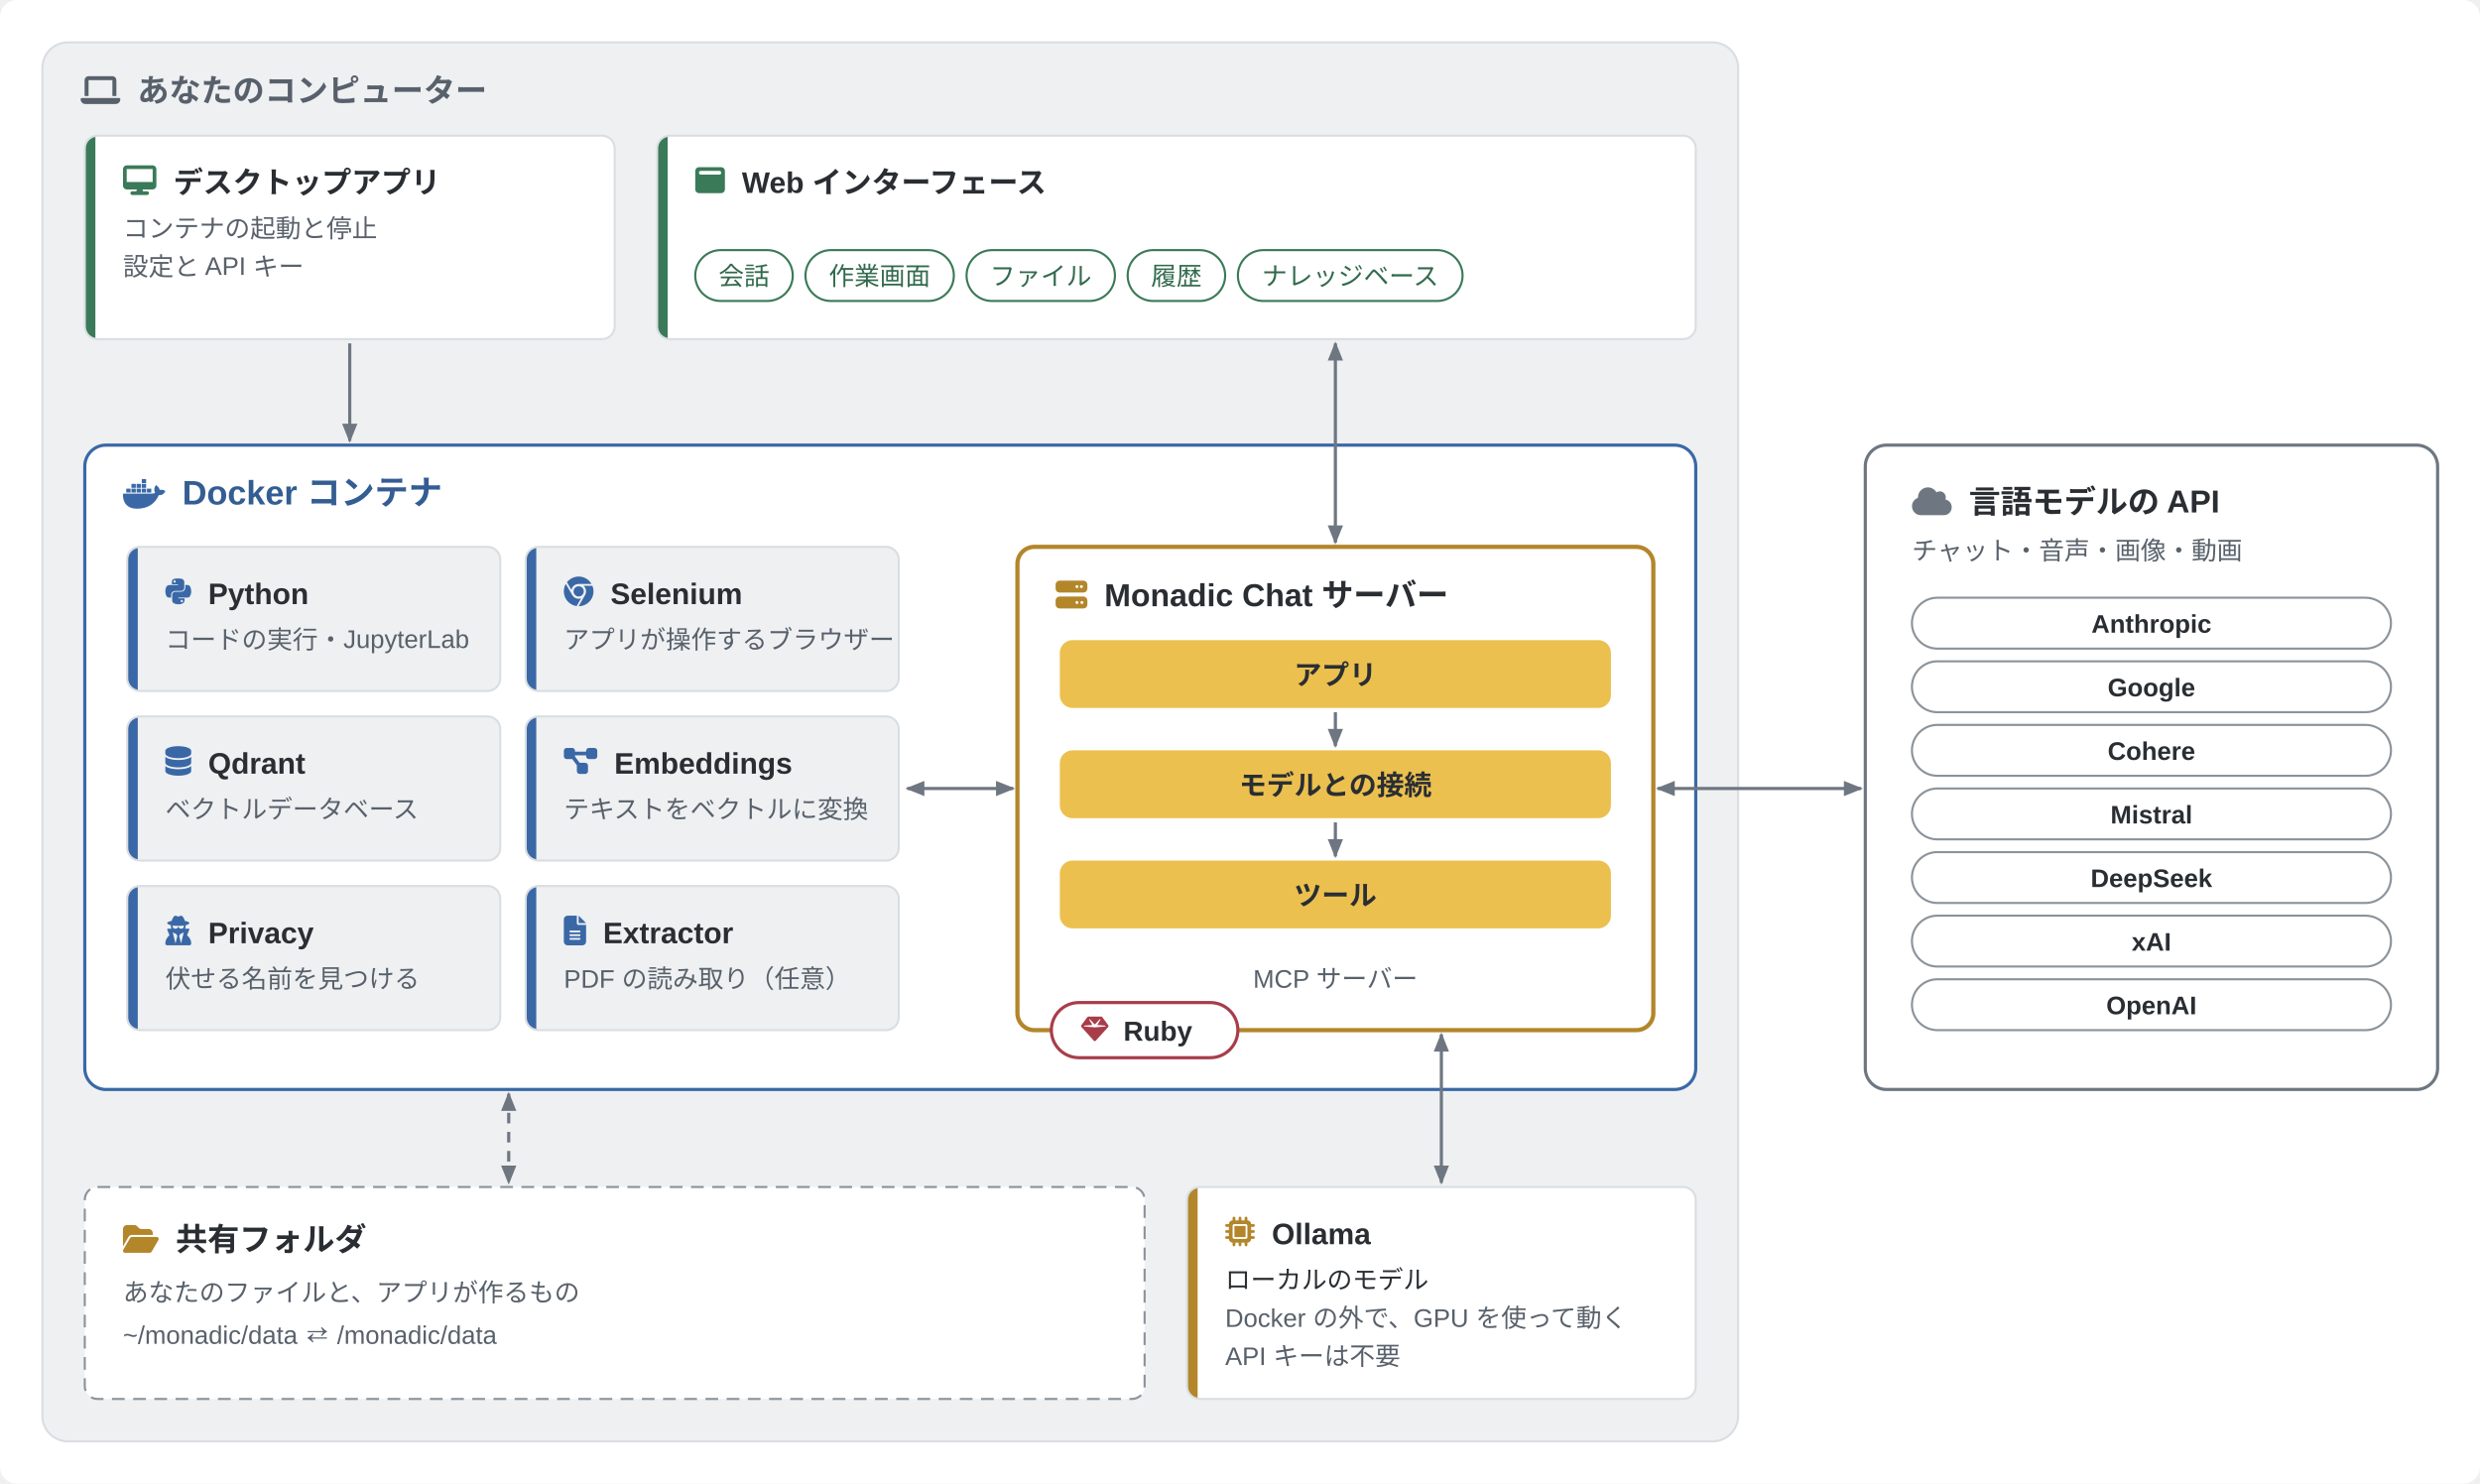
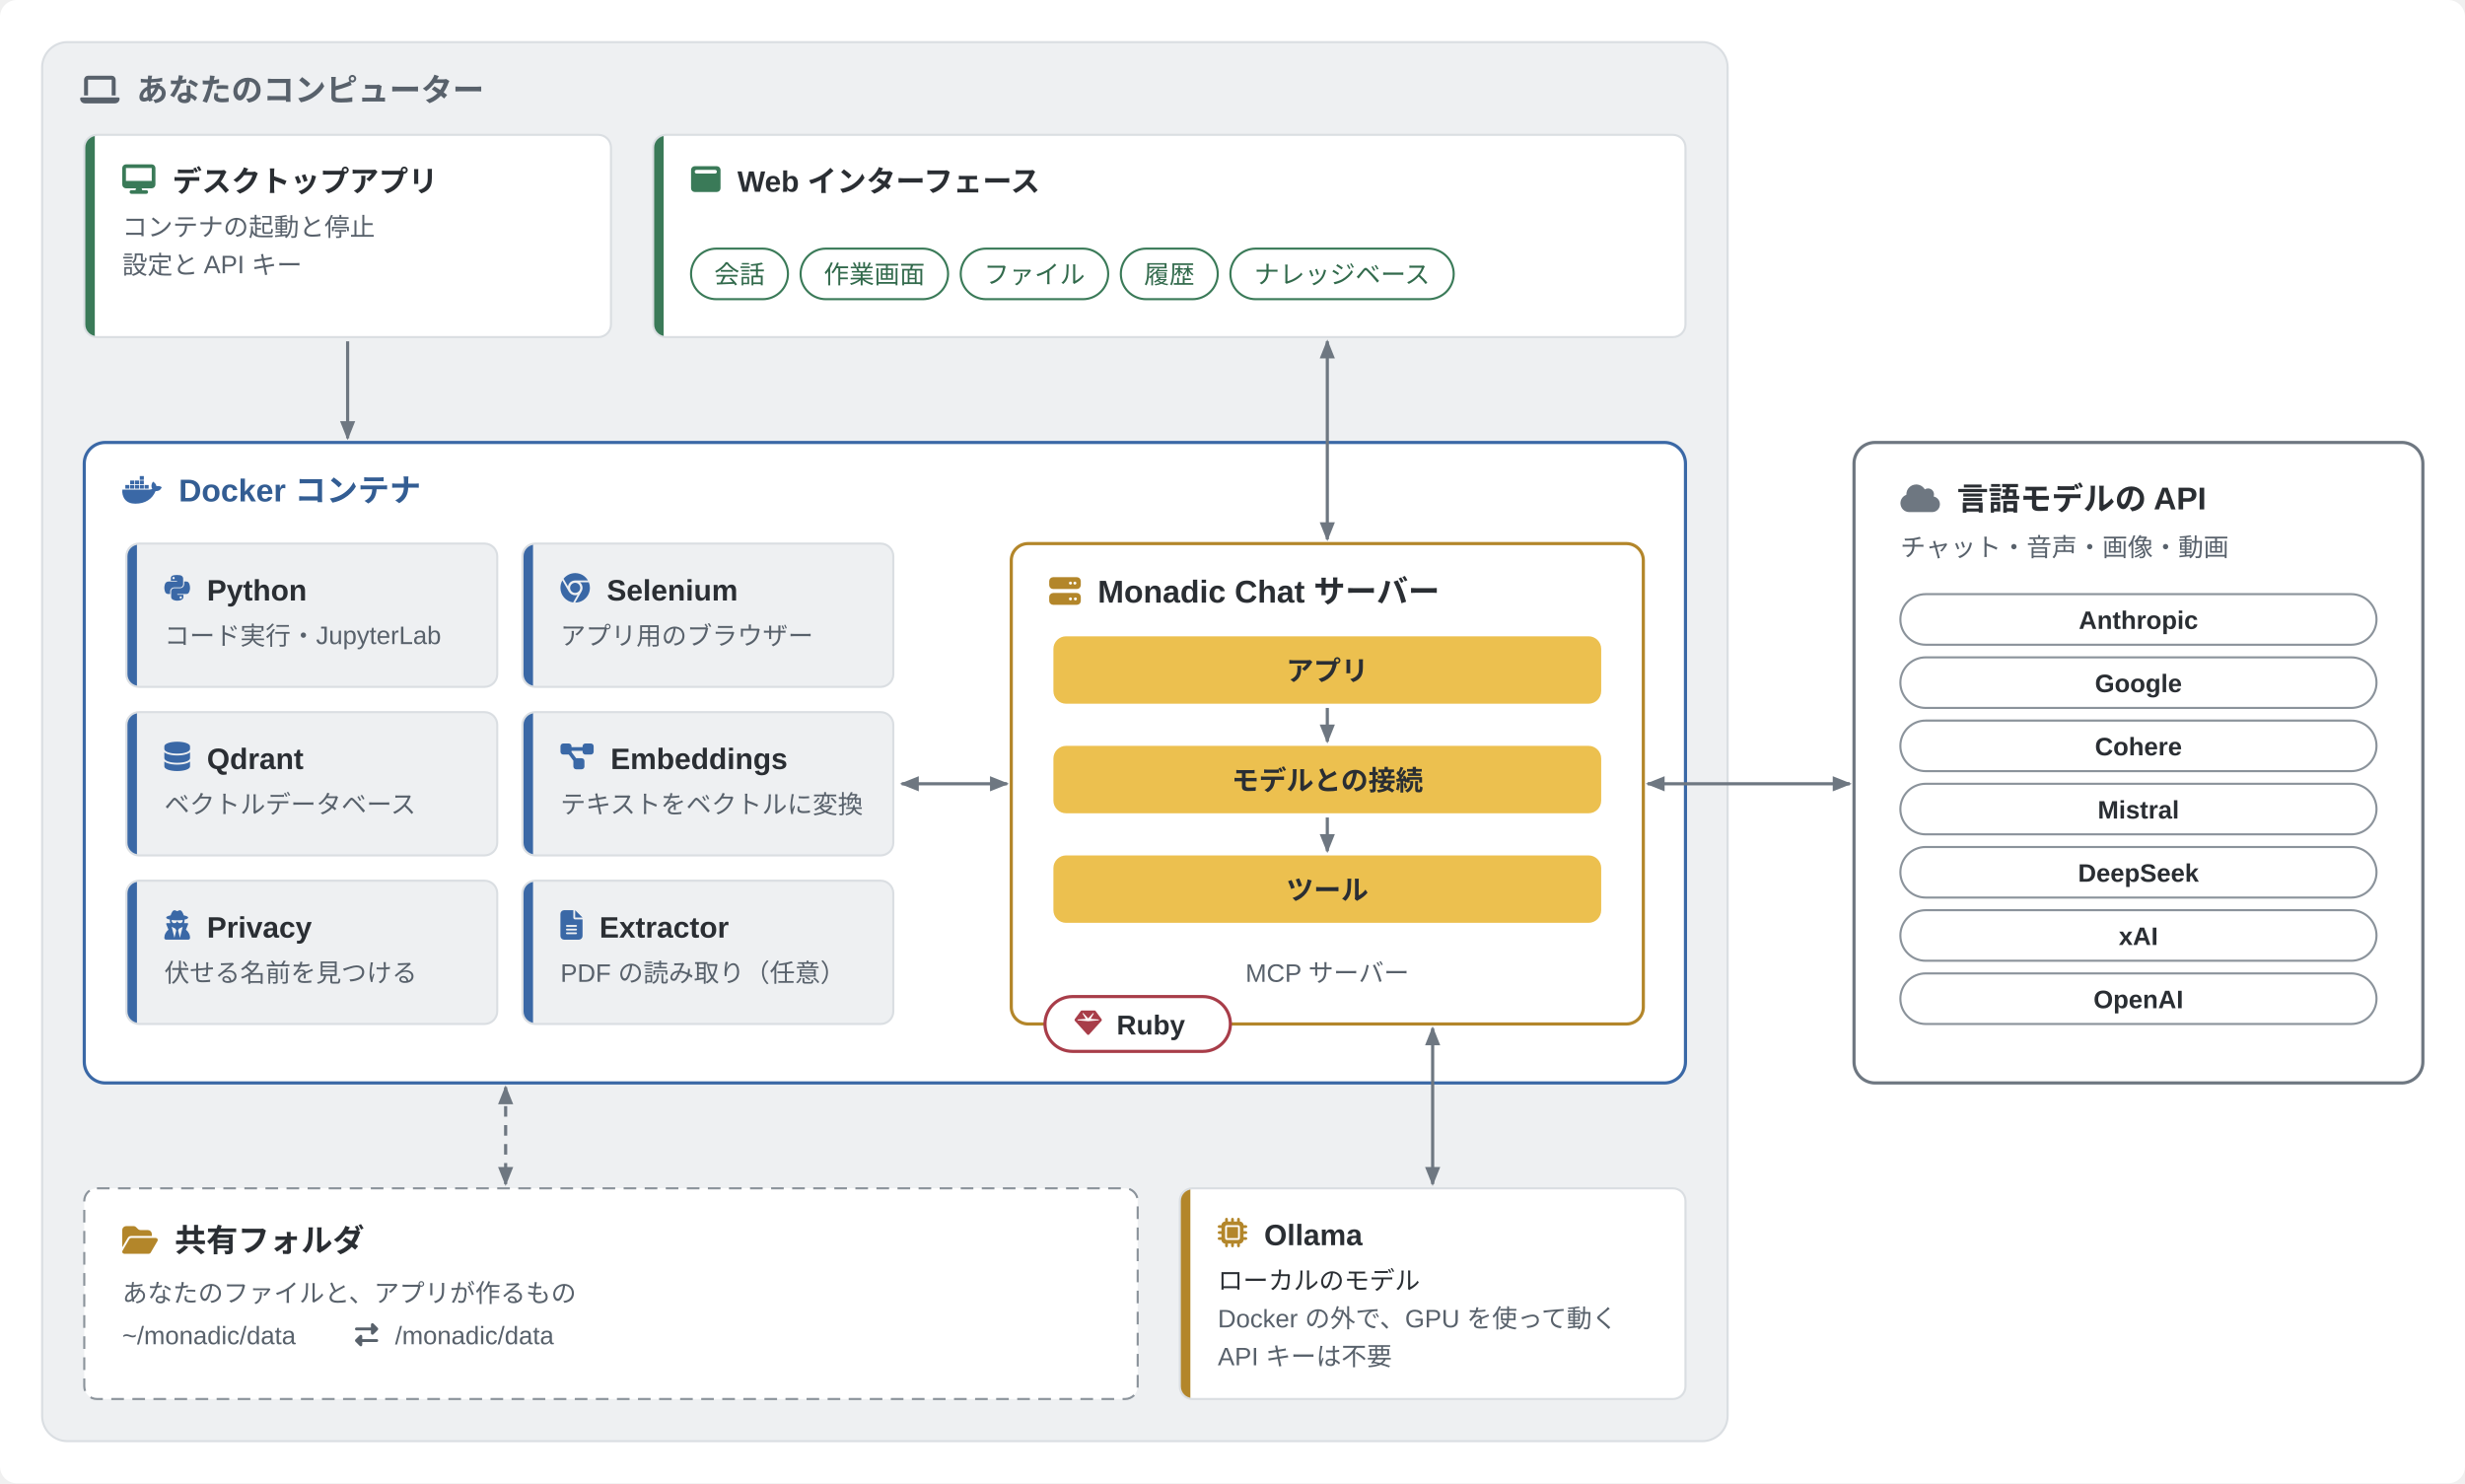
- <svg xmlns="http://www.w3.org/2000/svg" width="1170" height="700" viewBox="0 0 1170 700" font-family="-apple-system, 'Hiragino Sans', 'Noto Sans JP', 'Helvetica Neue', Arial, sans-serif">
+ <svg xmlns="http://www.w3.org/2000/svg" role="img" width="1170" height="704" viewBox="0 0 1170 704" font-family="-apple-system, 'Hiragino Sans', 'Noto Sans JP', 'Helvetica Neue', Arial, sans-serif">
  <defs>
    <symbol id="i-brands-chrome" viewBox="0 -448 512 512">
      <path transform="scale(1 -1)" d="M0 192Q1 263 34 321L144 130Q161 100 190 82Q219 64 256 64Q277 64 297 71L221 -62Q125 -47 64 23Q2 93 0 192ZM365 126Q384 156 384 192Q382 251 341 288H493Q512 243 512 192Q511 121 477 63Q443 5 385 -29Q328 -63 256 -64L365 126ZM478 320H256H478H256Q208 319 174 291Q140 262 131 217L54 350Q90 395 142 421Q194 447 256 448Q328 447 386 413Q444 378 478 320ZM168 192Q169 229 194 254Q219 279 256 280Q293 279 318 254Q343 229 344 192Q343 155 318 130Q293 105 256 104Q219 105 194 130Q169 155 168 192Z" />
    </symbol>
    <symbol id="i-brands-docker" viewBox="0 -448 640 512">
      <path transform="scale(1 -1)" d="M350 212H284H350H284V271H350V212ZM350 416H284H350H284V355H350V416ZM428 271H362H428H362V212H428V271ZM272 343H206H272H206V283H272V343ZM350 343H284H350H284V283H350V343ZM627 243Q615 251 594 253Q574 255 554 252Q549 287 513 315L499 325L489 311Q475 289 473 260Q471 231 486 207Q472 198 437 196H2Q-4 157 7 113Q18 69 46 34Q102 -32 212 -32Q331 -32 415 21Q499 73 540 172Q558 170 585 178Q612 185 631 217Q634 222 639 232Q639 233 640 234L627 243ZM116 271H50H116H50V212H116V271ZM194 271H128H194H128V212H194V271ZM272 271H206H272H206V212H272V271ZM194 343H128H194H128V283H194V343Z" />
    </symbol>
    <symbol id="i-brands-python" viewBox="0 -448 448 512">
      <path transform="scale(1 -1)" d="M440 247Q434 271 422 286Q409 301 386 302H346V254Q345 226 326 207Q307 187 280 186H173Q150 186 135 170Q120 155 119 132V30Q120 9 135 -5Q151 -18 173 -24Q221 -40 280 -24Q300 -18 316 -5Q332 8 333 30V71H226V85H386Q409 85 421 100Q432 114 440 139Q456 186 440 248ZM286 44Q305 42 306 24Q305 5 286 3Q268 5 266 24Q268 42 286 44ZM168 200H275H168H275Q297 200 312 216Q327 231 328 254V356Q327 378 312 393Q297 408 275 412Q218 420 168 412Q135 406 124 392Q113 379 114 356V315H221V302H74Q51 302 32 288Q14 274 8 247Q0 218 0 194Q0 170 8 139Q13 115 27 100Q41 85 64 85H101V133Q102 161 121 180Q140 199 168 200ZM161 342Q143 344 141 363Q143 381 161 383Q179 381 181 363Q179 344 161 342Z" />
    </symbol>
    <symbol id="i-solid-cloud" viewBox="0 -448 640 512">
      <path transform="scale(1 -1)" d="M0 112Q2 51 42 10Q83 -30 144 -32H512Q566 -31 603 5Q639 42 640 96Q639 143 611 177Q582 212 538 221Q544 238 544 256Q543 297 516 324Q489 351 448 352Q418 352 395 336Q373 372 337 394Q301 415 256 416Q188 414 143 369Q98 324 96 256Q96 252 96 248Q96 248 96 248Q53 232 27 196Q1 160 0 112Z" />
    </symbol>
    <symbol id="i-solid-database" viewBox="0 -448 448 512">
      <path transform="scale(1 -1)" d="M448 368V320V368V320Q446 286 382 263Q319 241 224 240Q129 241 66 263Q2 286 0 320V368Q2 402 66 425Q129 447 224 448Q319 447 382 425Q446 402 448 368ZM393 233Q425 244 448 262V160Q446 126 382 103Q319 81 224 80Q129 81 66 103Q2 126 0 160V262Q23 244 55 233Q125 209 224 208Q323 209 393 233ZM0 102Q23 84 55 73Q125 49 224 48Q323 49 393 73Q425 84 448 102V16Q446 -18 382 -41Q319 -63 224 -64Q129 -63 66 -41Q2 -18 0 16V102Z" />
    </symbol>
    <symbol id="i-solid-desktop" viewBox="0 -448 576 512">
      <path transform="scale(1 -1)" d="M64 448Q37 447 19 429Q1 411 0 384V96Q1 69 19 51Q37 33 64 32H240L229 0H160Q146 0 137 -9Q128 -18 128 -32Q128 -46 137 -55Q146 -64 160 -64H416Q430 -64 439 -55Q448 -46 448 -32Q448 -18 439 -9Q430 0 416 0H347L336 32H512Q539 33 557 51Q575 69 576 96V384Q575 411 557 429Q539 447 512 448H64ZM512 384V160V384V160H64V384H512Z" />
    </symbol>
    <symbol id="i-solid-diagram-project" viewBox="0 -448 576 512">
      <path transform="scale(1 -1)" d="M0 368Q1 388 14 402Q28 415 48 416H144Q164 415 178 402Q191 388 192 368V352H384V368Q385 388 398 402Q412 415 432 416H528Q548 415 562 402Q575 388 576 368V272Q575 252 562 238Q548 225 528 224H432Q412 225 398 238Q385 252 384 272V288H192V272Q192 269 192 267L272 160H368Q388 159 402 146Q415 132 416 112V16Q415 -4 402 -18Q388 -31 368 -32H272Q252 -31 238 -18Q225 -4 224 16V112Q224 115 224 117L144 224H48Q28 225 14 238Q1 252 0 272V368Z" />
    </symbol>
    <symbol id="i-solid-file-lines" viewBox="0 -448 384 512">
      <path transform="scale(1 -1)" d="M64 448Q37 447 19 429Q1 411 0 384V0Q1 -27 19 -45Q37 -63 64 -64H320Q347 -63 365 -45Q383 -27 384 0V288H256Q242 288 233 297Q224 306 224 320V448H64ZM256 448V320V448V320H384L256 448ZM112 192H272H112H272Q287 191 288 176Q287 161 272 160H112Q97 161 96 176Q97 191 112 192ZM112 128H272H112H272Q287 127 288 112Q287 97 272 96H112Q97 97 96 112Q97 127 112 128ZM112 64H272H112H272Q287 63 288 48Q287 33 272 32H112Q97 33 96 48Q97 63 112 64Z" />
    </symbol>
    <symbol id="i-solid-folder-open" viewBox="0 -448 576 512">
      <path transform="scale(1 -1)" d="M89 224 0 72 89 224 0 72V352Q1 379 19 397Q37 415 64 416H182Q208 416 227 397L253 371Q272 352 299 352H416Q443 351 461 333Q479 315 480 288V256H144Q108 255 89 224ZM116 208Q126 223 144 224H544Q562 223 572 208Q580 192 572 176L460 -16Q450 -31 432 -32H32Q14 -31 4 -16Q-4 0 4 16L116 208Z" />
    </symbol>
    <symbol id="i-solid-gem" viewBox="0 -448 512 512">
      <path transform="scale(1 -1)" d="M117 414Q124 424 136 424H376Q388 424 395 414L507 262Q517 246 506 232L274 -24Q267 -32 256 -32Q245 -32 238 -24L6 232Q-5 246 5 262L117 414ZM155 374Q150 370 153 364L211 268L63 256Q57 255 56 248Q57 241 63 240L255 224Q256 224 256 224Q256 224 257 224L449 240Q455 241 456 248Q455 255 449 256L302 268L359 364Q362 370 357 374Q351 378 346 373L256 276L166 373Q161 378 155 374Z" />
    </symbol>
    <symbol id="i-solid-laptop" viewBox="0 -448 640 512">
      <path transform="scale(1 -1)" d="M128 416Q101 415 83 397Q65 379 64 352V96H128V352H512V96H576V352Q575 379 557 397Q539 415 512 416H128ZM19 64Q2 62 0 45Q1 12 23 -10Q44 -31 77 -32H563Q596 -31 618 -10Q639 12 640 45Q638 62 621 64H19Z" />
    </symbol>
    <symbol id="i-solid-microchip" viewBox="0 -448 512 512">
      <path transform="scale(1 -1)" d="M176 424Q174 446 152 448Q130 446 128 424V384Q101 383 83 365Q65 347 64 320H24Q2 318 0 296Q2 274 24 272H64V216H24Q2 214 0 192Q2 170 24 168H64V112H24Q2 110 0 88Q2 66 24 64H64Q65 37 83 19Q101 1 128 0V-40Q130 -62 152 -64Q174 -62 176 -40V0H232V-40Q234 -62 256 -64Q278 -62 280 -40V0H336V-40Q338 -62 360 -64Q382 -62 384 -40V0Q411 1 429 19Q447 37 448 64H488Q510 66 512 88Q510 110 488 112H448V168H488Q510 170 512 192Q510 214 488 216H448V272H488Q510 274 512 296Q510 318 488 320H448Q447 347 429 365Q411 383 384 384V424Q382 446 360 448Q338 446 336 424V384H280V424Q278 446 256 448Q234 446 232 424V384H176V424ZM160 320H352H160H352Q366 320 375 311Q384 302 384 288V96Q384 82 375 73Q366 64 352 64H160Q146 64 137 73Q128 82 128 96V288Q128 302 137 311Q146 320 160 320ZM352 288H160H352H160V96H352V288Z" />
    </symbol>
+     <symbol id="i-solid-right-left" viewBox="0 -448 512 512">
+       <path transform="scale(1 -1)" d="M32 352H352H32H352V416Q353 437 372 446Q391 453 407 439L503 343Q512 333 512 320Q512 307 503 297L407 201Q391 187 372 195Q353 203 352 224V288H32Q18 288 9 297Q0 306 0 320Q0 334 9 343Q18 352 32 352ZM480 96Q494 96 503 87Q512 78 512 64Q512 50 503 41Q494 32 480 32H160V-32Q159 -53 140 -62Q121 -69 105 -55L9 41Q0 51 0 64Q0 77 9 86L105 182Q121 197 140 189Q159 181 160 160V96H480Z" />
+     </symbol>
    <symbol id="i-solid-server" viewBox="0 -448 512 512">
      <path transform="scale(1 -1)" d="M64 416Q37 415 19 397Q1 379 0 352V288Q1 261 19 243Q37 225 64 224H448Q475 225 493 243Q511 261 512 288V352Q511 379 493 397Q475 415 448 416H64ZM344 344Q366 342 368 320Q366 298 344 296Q322 298 320 320Q322 342 344 344ZM392 320Q394 342 416 344Q438 342 440 320Q438 298 416 296Q394 298 392 320ZM64 160Q37 159 19 141Q1 123 0 96V32Q1 5 19 -13Q37 -31 64 -32H448Q475 -31 493 -13Q511 5 512 32V96Q511 123 493 141Q475 159 448 160H64ZM344 88Q366 86 368 64Q366 42 344 40Q322 42 320 64Q322 86 344 88ZM400 64Q402 86 424 88Q446 86 448 64Q446 42 424 40Q402 42 400 64Z" />
    </symbol>
    <symbol id="i-solid-user-secret" viewBox="0 -448 448 512">
      <path transform="scale(1 -1)" d="M224 432Q215 433 209 438Q208 438 208 438Q201 446 176 448Q153 447 137 420Q120 394 110 359Q74 352 53 342Q32 332 32 320Q35 298 97 284Q96 278 96 272Q96 246 105 224H45Q33 223 32 211Q32 208 33 206L72 109Q39 84 20 47Q0 10 0 -34Q0 -47 9 -55Q17 -64 30 -64H418Q431 -64 439 -55Q448 -47 448 -34Q448 10 428 47Q409 84 376 109L415 206Q416 208 416 211Q415 223 403 224H343Q352 246 352 272Q352 278 351 284Q413 298 416 320Q416 332 395 342Q374 352 338 359Q328 394 311 420Q295 447 272 448Q247 446 240 438Q240 438 240 438Q239 438 239 438Q233 433 224 432ZM280 224H268H280H268Q241 225 231 250Q229 255 224 255Q219 255 217 250Q207 225 181 224H168Q151 224 140 236Q128 247 128 264V278Q171 272 224 272Q277 272 320 278V264Q320 247 308 236Q297 224 280 224ZM192 128 208 96 192 128 208 96 176 -32 128 160 192 128ZM320 160 272 -32 320 160 272 -32 240 96 256 128 320 160Z" />
    </symbol>
    <symbol id="i-solid-window-maximize" viewBox="0 -448 512 512">
      <path transform="scale(1 -1)" d="M64 416Q37 415 19 397Q1 379 0 352V32Q1 5 19 -13Q37 -31 64 -32H448Q475 -31 493 -13Q511 5 512 32V352Q511 379 493 397Q475 415 448 416H64ZM96 352H416H96H416Q430 352 439 343Q448 334 448 320Q448 306 439 297Q430 288 416 288H96Q82 288 73 297Q64 306 64 320Q64 334 73 343Q82 352 96 352Z" />
    </symbol>
    <marker id="arrow" viewBox="0 0 10 10" refX="9" refY="5" markerUnits="userSpaceOnUse" markerWidth="9" markerHeight="9" orient="auto">
      <path d="M0 1 L10 5 L0 9 z" fill="#6e7781" />
    </marker>
    <marker id="arrow-back" viewBox="0 0 10 10" refX="1" refY="5" markerUnits="userSpaceOnUse" markerWidth="9" markerHeight="9" orient="auto">
      <path d="M10 1 L0 5 L10 9 z" fill="#6e7781" />
    </marker>
  </defs>
-   <rect width="1170" height="700" rx="8" fill="#ffffff" />
-   <rect x="20" y="20" width="800" height="660" rx="12" fill="#eef0f2" stroke="#dadee2" />
+   <rect width="1170" height="704" rx="8" fill="#ffffff" />
+   <rect x="20" y="20" width="800" height="664" rx="12" fill="#eef0f2" stroke="#dadee2" />
  <use href="#i-solid-laptop" x="38.0" y="35.0" width="18.8" height="15" fill="#58616b" />
  <text x="64.8" y="48.0" font-size="15" fill="#58616b" font-weight="700">あなたのコンピューター</text>
  <rect x="40" y="64" width="250" height="96" rx="6" fill="#3a7a58" />
  <path d="M45 64 H284 A6 6 0 0 1 290 70 V154 A6 6 0 0 1 284 160 H45 Z" fill="#ffffff" />
  <rect x="40" y="64" width="250" height="96" rx="6" fill="none" stroke="#dadee2" />
  <use href="#i-solid-desktop" x="58.0" y="78.0" width="15.8" height="14" fill="#3a7a58" />
  <text x="81.8" y="91.0" font-size="14" fill="#2a2e33" font-weight="700">デスクトップアプリ</text>
  <text x="58.0" y="112.0" font-size="12" fill="#58616b">コンテナの起動と停止</text>
  <text x="58.0" y="130.0" font-size="12" fill="#58616b">設定と API キー</text>
  <rect x="310" y="64" width="490" height="96" rx="6" fill="#3a7a58" />
  <path d="M315 64 H794 A6 6 0 0 1 800 70 V154 A6 6 0 0 1 794 160 H315 Z" fill="#ffffff" />
  <rect x="310" y="64" width="490" height="96" rx="6" fill="none" stroke="#dadee2" />
  <use href="#i-solid-window-maximize" x="328.0" y="78.0" width="14.0" height="14" fill="#3a7a58" />
  <text x="350.0" y="91.0" font-size="14" fill="#2a2e33" font-weight="700">Web インターフェース</text>
  <rect x="328.0" y="118" width="46.0" height="24" rx="12" fill="none" stroke="#3a7a58" />
  <text x="351.0" y="134.5" font-size="12" fill="#326a4c" text-anchor="middle">会話</text>
  <rect x="380.0" y="118" width="70.0" height="24" rx="12" fill="none" stroke="#3a7a58" />
  <text x="415.0" y="134.5" font-size="12" fill="#326a4c" text-anchor="middle">作業画面</text>
  <rect x="456.0" y="118" width="70.0" height="24" rx="12" fill="none" stroke="#3a7a58" />
  <text x="491.0" y="134.5" font-size="12" fill="#326a4c" text-anchor="middle">ファイル</text>
  <rect x="532.0" y="118" width="46.0" height="24" rx="12" fill="none" stroke="#3a7a58" />
  <text x="555.0" y="134.5" font-size="12" fill="#326a4c" text-anchor="middle">履歴</text>
  <rect x="584.0" y="118" width="106.0" height="24" rx="12" fill="none" stroke="#3a7a58" />
  <text x="637.0" y="134.5" font-size="12" fill="#326a4c" text-anchor="middle">ナレッジベース</text>
  <rect x="40" y="210" width="760" height="304" rx="10" fill="#ffffff" stroke="#3a68a6" stroke-width="1.5" />
-   <use href="#i-brands-docker" x="58.0" y="225.0" width="20.0" height="16" fill="#3a68a6" />
-   <text x="86.0" y="238.0" font-size="16" fill="#335d93" font-weight="700">Docker コンテナ</text>
+   <use href="#i-brands-docker" x="58.0" y="225.0" width="18.8" height="15" fill="#3a68a6" />
+   <text x="84.8" y="238.0" font-size="15" fill="#335d93" font-weight="700">Docker コンテナ</text>
  <rect x="60" y="258" width="176" height="68" rx="6" fill="#3a68a6" />
  <path d="M65 258 H230 A6 6 0 0 1 236 264 V320 A6 6 0 0 1 230 326 H65 Z" fill="#eef0f2" />
  <rect x="60" y="258" width="176" height="68" rx="6" fill="none" stroke="#dadee2" />
  <use href="#i-brands-python" x="78.0" y="272.0" width="12.2" height="14" fill="#3a68a6" />
  <text x="98.2" y="285.0" font-size="14" fill="#2a2e33" font-weight="700">Python</text>
-   <text x="78.0" y="306.0" font-size="12" fill="#58616b">コードの実行・JupyterLab</text>
+   <text x="78.0" y="306.0" font-size="12" fill="#58616b">コード実行・JupyterLab</text>
  <rect x="248" y="258" width="176" height="68" rx="6" fill="#3a68a6" />
  <path d="M253 258 H418 A6 6 0 0 1 424 264 V320 A6 6 0 0 1 418 326 H253 Z" fill="#eef0f2" />
  <rect x="248" y="258" width="176" height="68" rx="6" fill="none" stroke="#dadee2" />
  <use href="#i-brands-chrome" x="266.0" y="272.0" width="14.0" height="14" fill="#3a68a6" />
  <text x="288.0" y="285.0" font-size="14" fill="#2a2e33" font-weight="700">Selenium</text>
-   <text x="266.0" y="306.0" font-size="12" fill="#58616b">アプリが操作するブラウザー</text>
+   <text x="266.0" y="306.0" font-size="12" fill="#58616b">アプリ用のブラウザー</text>
  <rect x="60" y="338" width="176" height="68" rx="6" fill="#3a68a6" />
  <path d="M65 338 H230 A6 6 0 0 1 236 344 V400 A6 6 0 0 1 230 406 H65 Z" fill="#eef0f2" />
  <rect x="60" y="338" width="176" height="68" rx="6" fill="none" stroke="#dadee2" />
  <use href="#i-solid-database" x="78.0" y="352.0" width="12.2" height="14" fill="#3a68a6" />
  <text x="98.2" y="365.0" font-size="14" fill="#2a2e33" font-weight="700">Qdrant</text>
  <text x="78.0" y="386.0" font-size="12" fill="#58616b">ベクトルデータベース</text>
  <rect x="248" y="338" width="176" height="68" rx="6" fill="#3a68a6" />
  <path d="M253 338 H418 A6 6 0 0 1 424 344 V400 A6 6 0 0 1 418 406 H253 Z" fill="#eef0f2" />
  <rect x="248" y="338" width="176" height="68" rx="6" fill="none" stroke="#dadee2" />
  <use href="#i-solid-diagram-project" x="266.0" y="352.0" width="15.8" height="14" fill="#3a68a6" />
  <text x="289.8" y="365.0" font-size="14" fill="#2a2e33" font-weight="700">Embeddings</text>
  <text x="266.0" y="386.0" font-size="12" fill="#58616b">テキストをベクトルに変換</text>
  <rect x="60" y="418" width="176" height="68" rx="6" fill="#3a68a6" />
  <path d="M65 418 H230 A6 6 0 0 1 236 424 V480 A6 6 0 0 1 230 486 H65 Z" fill="#eef0f2" />
  <rect x="60" y="418" width="176" height="68" rx="6" fill="none" stroke="#dadee2" />
  <use href="#i-solid-user-secret" x="78.0" y="432.0" width="12.2" height="14" fill="#3a68a6" />
  <text x="98.2" y="445.0" font-size="14" fill="#2a2e33" font-weight="700">Privacy</text>
  <text x="78.0" y="466.0" font-size="12" fill="#58616b">伏せる名前を見つける</text>
  <rect x="248" y="418" width="176" height="68" rx="6" fill="#3a68a6" />
  <path d="M253 418 H418 A6 6 0 0 1 424 424 V480 A6 6 0 0 1 418 486 H253 Z" fill="#eef0f2" />
  <rect x="248" y="418" width="176" height="68" rx="6" fill="none" stroke="#dadee2" />
  <use href="#i-solid-file-lines" x="266.0" y="432.0" width="10.5" height="14" fill="#3a68a6" />
  <text x="284.5" y="445.0" font-size="14" fill="#2a2e33" font-weight="700">Extractor</text>
  <text x="266.0" y="466.0" font-size="12" fill="#58616b">PDF の読み取り（任意）</text>
-   <rect x="480" y="258" width="300" height="228" rx="8" fill="#ffffff" stroke="#b3862a" stroke-width="2" />
+   <rect x="480" y="258" width="300" height="228" rx="8" fill="#ffffff" stroke="#b3862a" stroke-width="1.5" />
  <use href="#i-solid-server" x="498.0" y="273.0" width="15.0" height="15" fill="#b3862a" />
  <text x="521.0" y="286.0" font-size="15" fill="#2a2e33" font-weight="700">Monadic Chat サーバー</text>
  <rect x="500" y="302" width="260" height="32" rx="6" fill="#ecc04f" />
  <text x="630.0" y="323.0" font-size="13" fill="#2a2e33" font-weight="700" text-anchor="middle">アプリ</text>
  <line x1="630" y1="336" x2="630" y2="352" stroke="#6e7781" stroke-width="1.5" marker-end="url(#arrow)" />
  <rect x="500" y="354" width="260" height="32" rx="6" fill="#ecc04f" />
  <text x="630.0" y="375.0" font-size="13" fill="#2a2e33" font-weight="700" text-anchor="middle">モデルとの接続</text>
  <line x1="630" y1="388" x2="630" y2="404" stroke="#6e7781" stroke-width="1.5" marker-end="url(#arrow)" />
  <rect x="500" y="406" width="260" height="32" rx="6" fill="#ecc04f" />
  <text x="630.0" y="427.0" font-size="13" fill="#2a2e33" font-weight="700" text-anchor="middle">ツール</text>
  <text x="630.0" y="466.0" font-size="12" fill="#58616b" text-anchor="middle">MCP サーバー</text>
  <rect x="496" y="473" width="88" height="26" rx="13" fill="#ffffff" stroke="#a83d49" stroke-width="1.5" />
  <use href="#i-solid-gem" x="510.0" y="479.0" width="13.0" height="13" fill="#a83d49" />
  <text x="530.0" y="491.0" font-size="13" fill="#2a2e33" font-weight="700">Ruby</text>
  <line x1="428" y1="372" x2="478" y2="372" stroke="#6e7781" stroke-width="1.5" marker-end="url(#arrow)" marker-start="url(#arrow-back)" />
-   <rect x="40" y="560" width="500" height="100" rx="6" fill="#ffffff" stroke="#8b939b" stroke-dasharray="6 4" />
-   <use href="#i-solid-folder-open" x="58.0" y="577.0" width="16.9" height="15" fill="#b3862a" />
-   <text x="82.9" y="590.0" font-size="15" fill="#2a2e33" font-weight="700">共有フォルダ</text>
-   <text x="58.0" y="614.0" font-size="12" fill="#58616b">あなたのファイルと、アプリが作るもの</text>
-   <text x="58.0" y="634.0" font-size="12" fill="#58616b">~/monadic/data  ⇄  /monadic/data</text>
-   <rect x="560" y="560" width="240" height="100" rx="6" fill="#b3862a" />
-   <path d="M565 560 H794 A6 6 0 0 1 800 566 V654 A6 6 0 0 1 794 660 H565 Z" fill="#ffffff" />
-   <rect x="560" y="560" width="240" height="100" rx="6" fill="none" stroke="#dadee2" />
-   <use href="#i-solid-microchip" x="578.0" y="574.0" width="14.0" height="14" fill="#b3862a" />
-   <text x="600.0" y="587.0" font-size="14" fill="#2a2e33" font-weight="700">Ollama</text>
-   <text x="578.0" y="608.0" font-size="12" fill="#2a2e33">ローカルのモデル</text>
-   <text x="578.0" y="626.0" font-size="12" fill="#58616b">Docker の外で、GPU を使って動く</text>
-   <text x="578.0" y="644.0" font-size="12" fill="#58616b">API キーは不要</text>
+   <rect x="40" y="564" width="500" height="100" rx="6" fill="#ffffff" stroke="#8b939b" stroke-dasharray="6 4" />
+   <use href="#i-solid-folder-open" x="58.0" y="581.0" width="16.9" height="15" fill="#b3862a" />
+   <text x="82.9" y="594.0" font-size="15" fill="#2a2e33" font-weight="700">共有フォルダ</text>
+   <text x="58.0" y="618.0" font-size="12" fill="#58616b">あなたのファイルと、アプリが作るもの</text>
+   <text x="58.0" y="638.0" font-size="12" fill="#58616b">~/monadic/data</text>
+   <use href="#i-solid-right-left" x="168.5" y="628.0" width="11.0" height="11" fill="#58616b" />
+   <text x="187.5" y="638.0" font-size="12" fill="#58616b">/monadic/data</text>
+   <rect x="560" y="564" width="240" height="100" rx="6" fill="#b3862a" />
+   <path d="M565 564 H794 A6 6 0 0 1 800 570 V658 A6 6 0 0 1 794 664 H565 Z" fill="#ffffff" />
+   <rect x="560" y="564" width="240" height="100" rx="6" fill="none" stroke="#dadee2" />
+   <use href="#i-solid-microchip" x="578.0" y="578.0" width="14.0" height="14" fill="#b3862a" />
+   <text x="600.0" y="591.0" font-size="14" fill="#2a2e33" font-weight="700">Ollama</text>
+   <text x="578.0" y="612.0" font-size="12" fill="#2a2e33">ローカルのモデル</text>
+   <text x="578.0" y="630.0" font-size="12" fill="#58616b">Docker の外で、GPU を使って動く</text>
+   <text x="578.0" y="648.0" font-size="12" fill="#58616b">API キーは不要</text>
  <line x1="165" y1="162" x2="165" y2="208" stroke="#6e7781" stroke-width="1.5" marker-end="url(#arrow)" />
  <line x1="630" y1="162" x2="630" y2="256" stroke="#6e7781" stroke-width="1.5" marker-end="url(#arrow)" marker-start="url(#arrow-back)" />
-   <line x1="240" y1="516" x2="240" y2="558" stroke="#6e7781" stroke-width="1.5" stroke-dasharray="5 4" marker-end="url(#arrow)" marker-start="url(#arrow-back)" />
-   <line x1="680" y1="488" x2="680" y2="558" stroke="#6e7781" stroke-width="1.5" marker-end="url(#arrow)" marker-start="url(#arrow-back)" />
+   <line x1="240" y1="516" x2="240" y2="562" stroke="#6e7781" stroke-width="1.5" stroke-dasharray="5 4" marker-end="url(#arrow)" marker-start="url(#arrow-back)" />
+   <line x1="680" y1="488" x2="680" y2="562" stroke="#6e7781" stroke-width="1.5" marker-end="url(#arrow)" marker-start="url(#arrow-back)" />
  <rect x="880" y="210" width="270" height="304" rx="10" fill="#ffffff" stroke="#6e7781" stroke-width="1.5" />
  <use href="#i-solid-cloud" x="902.0" y="229.0" width="18.8" height="15" fill="#6e7781" />
  <text x="928.8" y="242.0" font-size="15" fill="#2a2e33" font-weight="700">言語モデルの API</text>
  <text x="902.0" y="264.0" font-size="12" fill="#58616b">チャット・音声・画像・動画</text>
  <rect x="902.0" y="282" width="226.0" height="24" rx="12" fill="none" stroke="#8b939b" />
  <text x="1015.0" y="298.5" font-size="12" fill="#2a2e33" font-weight="700" text-anchor="middle">Anthropic</text>
  <rect x="902.0" y="312" width="226.0" height="24" rx="12" fill="none" stroke="#8b939b" />
  <text x="1015.0" y="328.5" font-size="12" fill="#2a2e33" font-weight="700" text-anchor="middle">Google</text>
  <rect x="902.0" y="342" width="226.0" height="24" rx="12" fill="none" stroke="#8b939b" />
  <text x="1015.0" y="358.5" font-size="12" fill="#2a2e33" font-weight="700" text-anchor="middle">Cohere</text>
  <rect x="902.0" y="372" width="226.0" height="24" rx="12" fill="none" stroke="#8b939b" />
  <text x="1015.0" y="388.5" font-size="12" fill="#2a2e33" font-weight="700" text-anchor="middle">Mistral</text>
  <rect x="902.0" y="402" width="226.0" height="24" rx="12" fill="none" stroke="#8b939b" />
  <text x="1015.0" y="418.5" font-size="12" fill="#2a2e33" font-weight="700" text-anchor="middle">DeepSeek</text>
  <rect x="902.0" y="432" width="226.0" height="24" rx="12" fill="none" stroke="#8b939b" />
  <text x="1015.0" y="448.5" font-size="12" fill="#2a2e33" font-weight="700" text-anchor="middle">xAI</text>
  <rect x="902.0" y="462" width="226.0" height="24" rx="12" fill="none" stroke="#8b939b" />
  <text x="1015.0" y="478.5" font-size="12" fill="#2a2e33" font-weight="700" text-anchor="middle">OpenAI</text>
  <line x1="782" y1="372" x2="878" y2="372" stroke="#6e7781" stroke-width="1.5" marker-end="url(#arrow)" marker-start="url(#arrow-back)" />
</svg>
